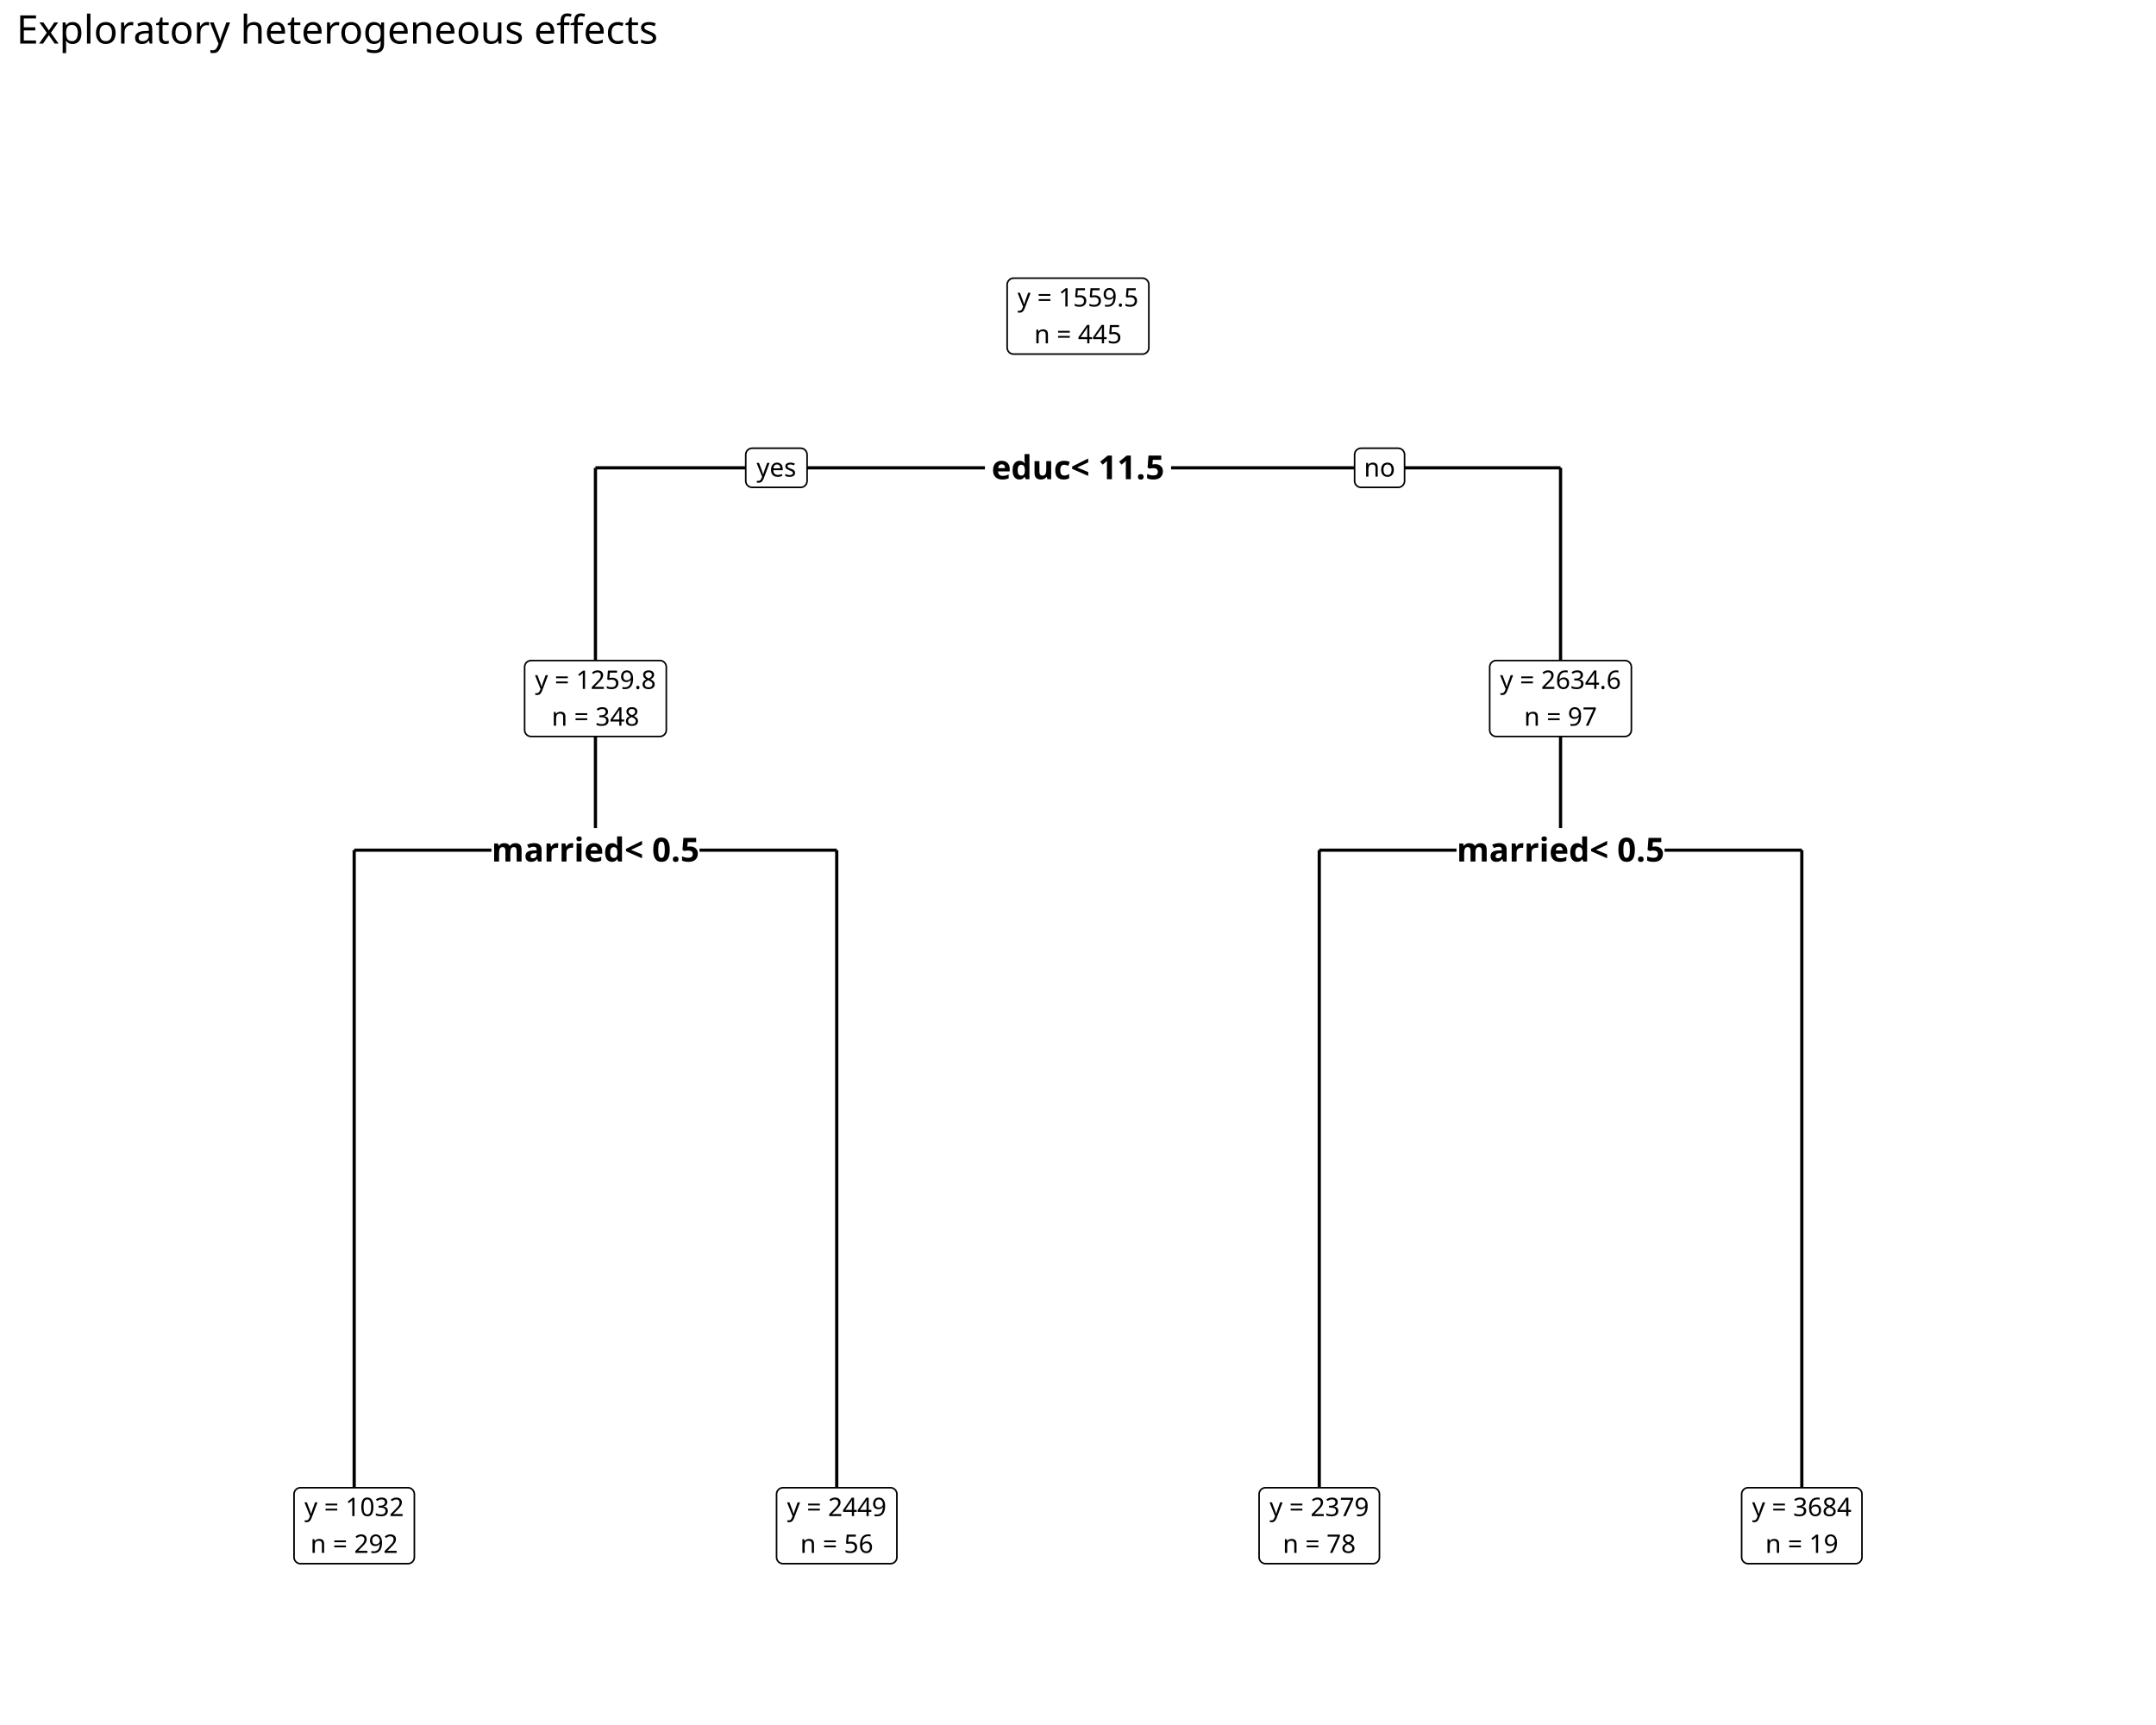
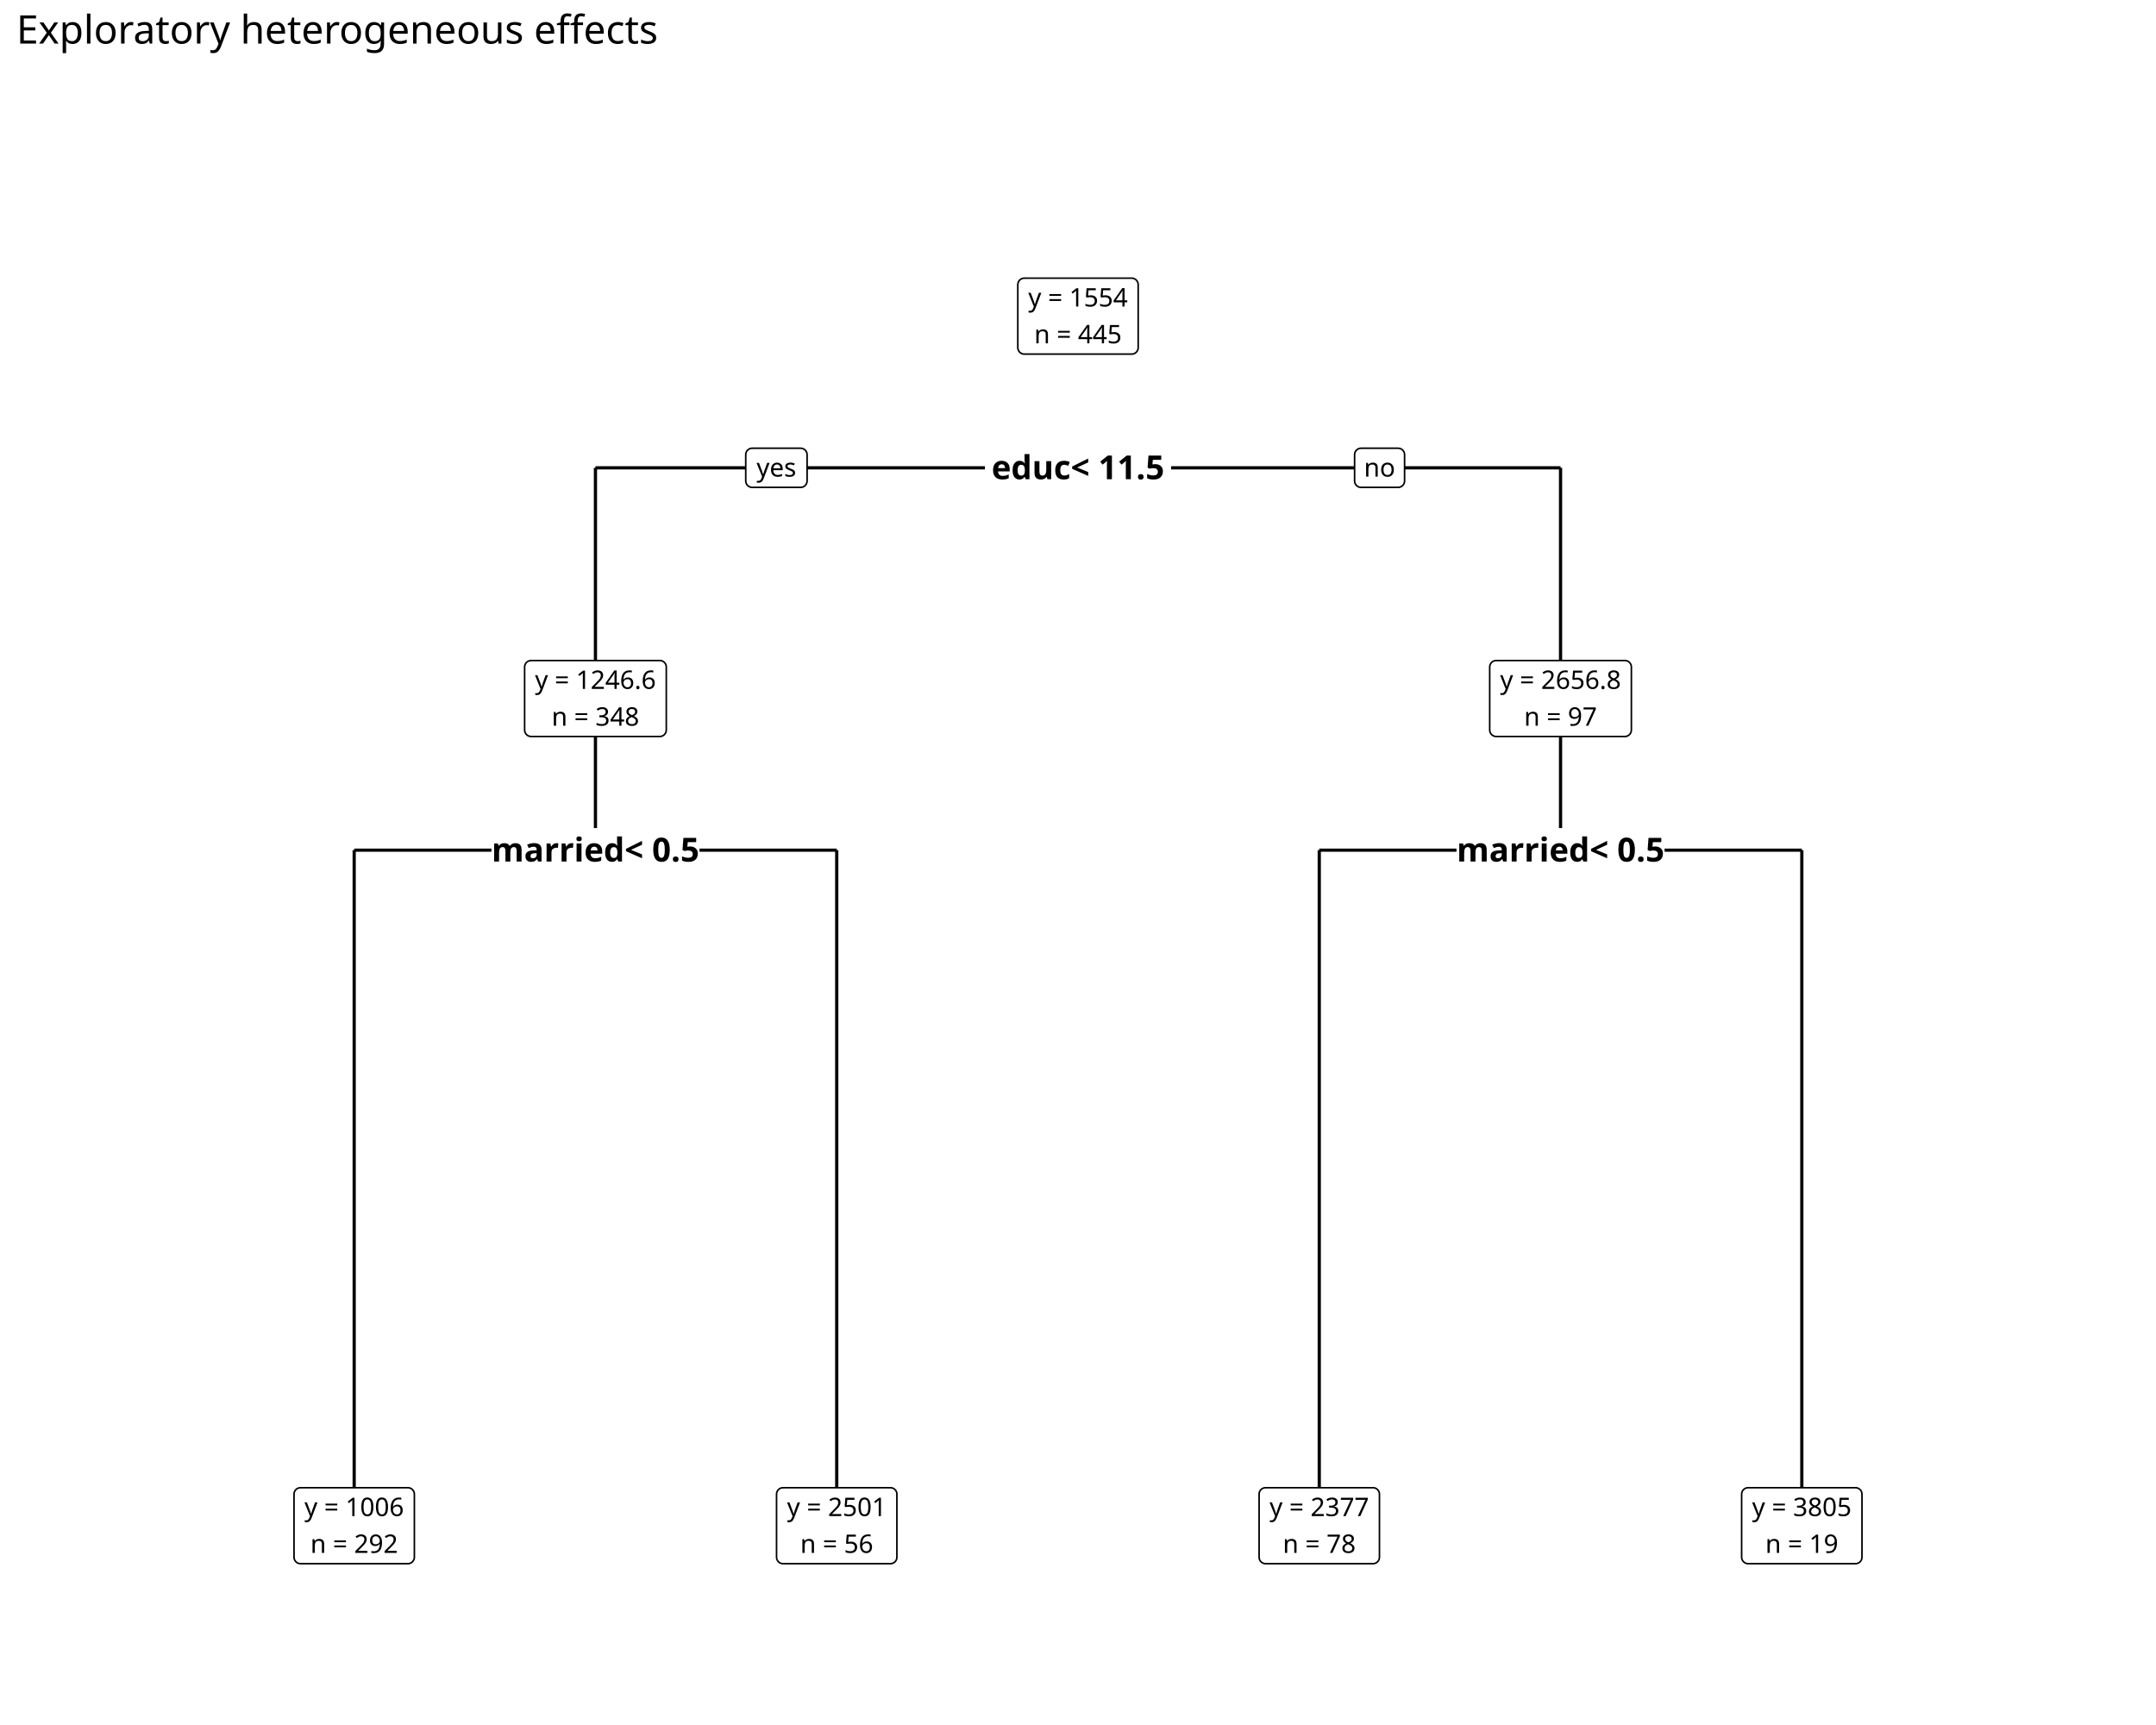
<svg xmlns="http://www.w3.org/2000/svg" class="svglite" data-engine-version="2.0" width="720.00pt" height="576.00pt" viewBox="0 0 720.00 576.00">
  <defs>
    <style type="text/css">
    .svglite line, .svglite polyline, .svglite polygon, .svglite path, .svglite rect, .svglite circle {
      fill: none;
      stroke: #000000;
      stroke-linecap: round;
      stroke-linejoin: round;
      stroke-miterlimit: 10.00;
    }
  </style>
  </defs>
  <rect width="100%" height="100%" style="stroke: none; fill: #FFFFFF;" />
  <defs>
    <clipPath id="cpMC4wMHw3MjAuMDB8MC4wMHw1NzYuMDA=">
      <rect x="0.00" y="0.00" width="720.00" height="576.00" />
    </clipPath>
  </defs>
  <g clip-path="url(#cpMC4wMHw3MjAuMDB8MC4wMHw1NzYuMDA=)">
    <rect x="0.00" y="0.00" width="720.00" height="576.00" style="stroke-width: 1.07; stroke: #FFFFFF; fill: #FFFFFF;" />
  </g>
  <defs>
    <clipPath id="cpNS40OHw3MTQuNTJ8MjIuNzh8NTcwLjUy">
      <rect x="5.48" y="22.78" width="709.04" height="547.74" />
    </clipPath>
  </defs>
  <g clip-path="url(#cpNS40OHw3MTQuNTJ8MjIuNzh8NTcwLjUy)">
    <line x1="198.85" y1="156.21" x2="198.85" y2="283.88" style="stroke-width: 1.07; stroke-linecap: butt;" />
    <line x1="198.85" y1="156.21" x2="521.15" y2="156.21" style="stroke-width: 1.07; stroke-linecap: butt;" />
    <line x1="521.15" y1="156.21" x2="521.15" y2="283.88" style="stroke-width: 1.07; stroke-linecap: butt;" />
    <line x1="118.28" y1="509.45" x2="118.28" y2="283.88" style="stroke-width: 1.07; stroke-linecap: butt;" />
    <line x1="118.28" y1="283.88" x2="279.43" y2="283.88" style="stroke-width: 1.07; stroke-linecap: butt;" />
    <line x1="279.43" y1="509.45" x2="279.43" y2="283.88" style="stroke-width: 1.07; stroke-linecap: butt;" />
    <line x1="440.57" y1="509.45" x2="440.57" y2="283.88" style="stroke-width: 1.07; stroke-linecap: butt;" />
    <line x1="440.57" y1="283.88" x2="601.72" y2="283.88" style="stroke-width: 1.07; stroke-linecap: butt;" />
    <line x1="601.72" y1="509.45" x2="601.72" y2="283.88" style="stroke-width: 1.07; stroke-linecap: butt;" />
    <polygon points="251.20,162.74 267.37,162.74 267.28,162.74 267.63,162.73 267.97,162.66 268.30,162.54 268.60,162.36 268.87,162.14 269.10,161.88 269.28,161.59 269.42,161.27 269.50,160.93 269.53,160.58 269.53,160.58 269.53,151.83 269.53,151.83 269.50,151.48 269.42,151.15 269.28,150.83 269.10,150.53 268.87,150.27 268.60,150.05 268.30,149.88 267.97,149.75 267.63,149.69 267.37,149.67 251.20,149.67 251.46,149.69 251.11,149.67 250.77,149.71 250.43,149.81 250.12,149.96 249.83,150.16 249.58,150.40 249.37,150.67 249.21,150.98 249.10,151.31 249.05,151.66 249.04,151.83 249.04,160.58 249.05,160.41 249.05,160.76 249.10,161.10 249.21,161.43 249.37,161.74 249.58,162.02 249.83,162.26 250.12,162.45 250.43,162.60 250.77,162.70 251.11,162.74 " style="stroke-width: 0.53; fill: #FFFFFF;" />
    <text x="259.28" y="159.14" text-anchor="middle" style="font-size: 8.54px; font-family: sans;" textLength="13.29px" lengthAdjust="spacingAndGlyphs">yes</text>
    <polygon points="454.53,162.74 466.90,162.74 466.82,162.74 467.16,162.73 467.50,162.66 467.83,162.54 468.13,162.36 468.40,162.14 468.63,161.88 468.82,161.59 468.95,161.27 469.04,160.93 469.06,160.58 469.06,160.58 469.06,151.83 469.06,151.83 469.04,151.48 468.95,151.15 468.82,150.83 468.63,150.53 468.40,150.27 468.13,150.05 467.83,149.88 467.50,149.75 467.16,149.69 466.90,149.67 454.53,149.67 454.79,149.69 454.44,149.67 454.10,149.71 453.76,149.81 453.45,149.96 453.16,150.16 452.91,150.40 452.70,150.67 452.54,150.98 452.43,151.31 452.38,151.66 452.37,151.83 452.37,160.58 452.38,160.41 452.38,160.76 452.43,161.10 452.54,161.43 452.70,161.74 452.91,162.02 453.16,162.26 453.45,162.45 453.76,162.60 454.10,162.70 454.44,162.74 " style="stroke-width: 0.53; fill: #FFFFFF;" />
    <text x="460.72" y="159.14" text-anchor="middle" style="font-size: 8.54px; font-family: sans;" textLength="9.50px" lengthAdjust="spacingAndGlyphs">no</text>
    <polygon points="100.35,522.13 136.22,522.13 136.13,522.13 136.48,522.12 136.82,522.05 137.14,521.92 137.44,521.75 137.71,521.53 137.94,521.27 138.13,520.97 138.27,520.66 138.35,520.32 138.38,519.97 138.38,519.97 138.38,498.93 138.38,498.93 138.35,498.58 138.27,498.24 138.13,497.92 137.94,497.63 137.71,497.37 137.44,497.15 137.14,496.97 136.82,496.85 136.48,496.78 136.22,496.77 100.35,496.77 100.61,496.78 100.26,496.77 99.91,496.81 99.58,496.91 99.27,497.05 98.98,497.25 98.73,497.49 98.52,497.77 98.36,498.08 98.25,498.41 98.19,498.75 98.19,498.93 98.19,519.97 98.19,519.80 98.19,520.14 98.25,520.49 98.36,520.82 98.52,521.13 98.73,521.40 98.98,521.64 99.27,521.84 99.58,521.99 99.91,522.09 100.26,522.13 " style="stroke-width: 0.53; fill: #FFFFFF;" />
-     <text x="118.28" y="506.24" text-anchor="middle" style="font-size: 8.54px; font-family: sans;" textLength="32.99px" lengthAdjust="spacingAndGlyphs">y = 1032</text>
+     <text x="118.28" y="506.24" text-anchor="middle" style="font-size: 8.54px; font-family: sans;" textLength="32.99px" lengthAdjust="spacingAndGlyphs">y = 1006</text>
    <text x="118.28" y="518.53" text-anchor="middle" style="font-size: 8.54px; font-family: sans;" textLength="28.72px" lengthAdjust="spacingAndGlyphs">n = 292</text>
    <polygon points="261.49,522.13 297.36,522.13 297.28,522.13 297.62,522.12 297.96,522.05 298.29,521.92 298.59,521.75 298.86,521.53 299.09,521.27 299.28,520.97 299.41,520.66 299.50,520.32 299.52,519.97 299.52,519.97 299.52,498.93 299.52,498.93 299.50,498.58 299.41,498.24 299.28,497.92 299.09,497.63 298.86,497.37 298.59,497.15 298.29,496.97 297.96,496.85 297.62,496.78 297.36,496.77 261.49,496.77 261.75,496.78 261.40,496.77 261.06,496.81 260.72,496.91 260.41,497.05 260.12,497.25 259.87,497.49 259.67,497.77 259.50,498.08 259.39,498.41 259.34,498.75 259.33,498.93 259.33,519.97 259.34,519.80 259.34,520.14 259.39,520.49 259.50,520.82 259.67,521.13 259.87,521.40 260.12,521.64 260.41,521.84 260.72,521.99 261.06,522.09 261.40,522.13 " style="stroke-width: 0.53; fill: #FFFFFF;" />
-     <text x="279.43" y="506.24" text-anchor="middle" style="font-size: 8.54px; font-family: sans;" textLength="32.99px" lengthAdjust="spacingAndGlyphs">y = 2449</text>
+     <text x="279.43" y="506.24" text-anchor="middle" style="font-size: 8.54px; font-family: sans;" textLength="32.99px" lengthAdjust="spacingAndGlyphs">y = 2501</text>
    <text x="279.43" y="518.53" text-anchor="middle" style="font-size: 8.54px; font-family: sans;" textLength="23.97px" lengthAdjust="spacingAndGlyphs">n = 56</text>
    <polygon points="422.64,522.13 458.51,522.13 458.42,522.13 458.77,522.12 459.11,522.05 459.44,521.92 459.74,521.75 460.01,521.53 460.24,521.27 460.42,520.97 460.56,520.66 460.64,520.32 460.67,519.97 460.67,519.97 460.67,498.93 460.67,498.93 460.64,498.58 460.56,498.24 460.42,497.92 460.24,497.63 460.01,497.37 459.74,497.15 459.44,496.97 459.11,496.85 458.77,496.78 458.51,496.77 422.64,496.77 422.90,496.78 422.55,496.77 422.20,496.81 421.87,496.91 421.56,497.05 421.27,497.25 421.02,497.49 420.81,497.77 420.65,498.08 420.54,498.41 420.48,498.75 420.48,498.93 420.48,519.97 420.48,519.80 420.48,520.14 420.54,520.49 420.65,520.82 420.81,521.13 421.02,521.40 421.27,521.64 421.56,521.84 421.87,521.99 422.20,522.09 422.55,522.13 " style="stroke-width: 0.53; fill: #FFFFFF;" />
-     <text x="440.57" y="506.24" text-anchor="middle" style="font-size: 8.54px; font-family: sans;" textLength="32.99px" lengthAdjust="spacingAndGlyphs">y = 2379</text>
+     <text x="440.57" y="506.24" text-anchor="middle" style="font-size: 8.54px; font-family: sans;" textLength="32.99px" lengthAdjust="spacingAndGlyphs">y = 2377</text>
    <text x="440.57" y="518.53" text-anchor="middle" style="font-size: 8.54px; font-family: sans;" textLength="23.97px" lengthAdjust="spacingAndGlyphs">n = 78</text>
    <polygon points="583.78,522.13 619.65,522.13 619.57,522.13 619.92,522.12 620.26,522.05 620.58,521.92 620.88,521.75 621.15,521.53 621.38,521.27 621.57,520.97 621.70,520.66 621.79,520.32 621.81,519.97 621.81,519.97 621.81,498.93 621.81,498.93 621.79,498.58 621.70,498.24 621.57,497.92 621.38,497.63 621.15,497.37 620.88,497.15 620.58,496.97 620.26,496.85 619.92,496.78 619.65,496.77 583.78,496.77 584.04,496.78 583.70,496.77 583.35,496.81 583.02,496.91 582.70,497.05 582.42,497.25 582.17,497.49 581.96,497.77 581.80,498.08 581.68,498.41 581.63,498.75 581.62,498.93 581.62,519.97 581.63,519.80 581.63,520.14 581.68,520.49 581.80,520.82 581.96,521.13 582.17,521.40 582.42,521.64 582.70,521.84 583.02,521.99 583.35,522.09 583.70,522.13 " style="stroke-width: 0.53; fill: #FFFFFF;" />
-     <text x="601.72" y="506.24" text-anchor="middle" style="font-size: 8.54px; font-family: sans;" textLength="32.99px" lengthAdjust="spacingAndGlyphs">y = 3684</text>
+     <text x="601.72" y="506.24" text-anchor="middle" style="font-size: 8.54px; font-family: sans;" textLength="32.99px" lengthAdjust="spacingAndGlyphs">y = 3805</text>
    <text x="601.72" y="518.53" text-anchor="middle" style="font-size: 8.54px; font-family: sans;" textLength="23.97px" lengthAdjust="spacingAndGlyphs">n = 19</text>
-     <polygon points="338.50,118.24 381.50,118.24 381.41,118.24 381.76,118.23 382.10,118.16 382.42,118.04 382.72,117.86 382.99,117.64 383.22,117.38 383.41,117.09 383.54,116.77 383.63,116.43 383.66,116.08 383.66,116.08 383.66,95.04 383.66,95.04 383.63,94.69 383.54,94.35 383.41,94.03 383.22,93.74 382.99,93.48 382.72,93.26 382.42,93.09 382.10,92.96 381.76,92.89 381.50,92.88 338.50,92.88 338.76,92.89 338.42,92.88 338.07,92.92 337.74,93.02 337.42,93.17 337.14,93.37 336.89,93.61 336.68,93.88 336.52,94.19 336.41,94.52 336.35,94.86 336.34,95.04 336.34,116.08 336.35,115.91 336.35,116.26 336.41,116.60 336.52,116.93 336.68,117.24 336.89,117.52 337.14,117.76 337.42,117.95 337.74,118.10 338.07,118.20 338.42,118.24 " style="stroke-width: 0.53; fill: #FFFFFF;" />
-     <text x="360.00" y="102.35" text-anchor="middle" style="font-size: 8.54px; font-family: sans;" textLength="40.11px" lengthAdjust="spacingAndGlyphs">y = 1559.5</text>
+     <polygon points="342.06,118.24 377.94,118.24 377.85,118.24 378.20,118.23 378.54,118.16 378.86,118.04 379.16,117.86 379.43,117.64 379.66,117.38 379.85,117.09 379.99,116.77 380.07,116.43 380.10,116.08 380.10,116.08 380.10,95.04 380.10,95.04 380.07,94.69 379.99,94.35 379.85,94.03 379.66,93.74 379.43,93.48 379.16,93.26 378.86,93.09 378.54,92.96 378.20,92.89 377.94,92.88 342.06,92.88 342.32,92.89 341.98,92.88 341.63,92.92 341.30,93.02 340.98,93.17 340.70,93.37 340.45,93.61 340.24,93.88 340.08,94.19 339.97,94.52 339.91,94.86 339.90,95.04 339.90,116.08 339.91,115.91 339.91,116.26 339.97,116.60 340.08,116.93 340.24,117.24 340.45,117.52 340.70,117.76 340.98,117.95 341.30,118.10 341.63,118.20 341.98,118.24 " style="stroke-width: 0.53; fill: #FFFFFF;" />
+     <text x="360.00" y="102.35" text-anchor="middle" style="font-size: 8.54px; font-family: sans;" textLength="32.99px" lengthAdjust="spacingAndGlyphs">y = 1554</text>
    <text x="360.00" y="114.64" text-anchor="middle" style="font-size: 8.54px; font-family: sans;" textLength="28.72px" lengthAdjust="spacingAndGlyphs">n = 445</text>
    <polygon points="177.36,245.92 220.35,245.92 220.26,245.92 220.61,245.91 220.95,245.84 221.28,245.71 221.58,245.54 221.85,245.32 222.08,245.06 222.26,244.77 222.40,244.45 222.48,244.11 222.51,243.76 222.51,243.76 222.51,222.72 222.51,222.72 222.48,222.37 222.40,222.03 222.26,221.71 222.08,221.42 221.85,221.16 221.58,220.94 221.28,220.76 220.95,220.64 220.61,220.57 220.35,220.56 177.36,220.56 177.62,220.57 177.27,220.56 176.93,220.60 176.59,220.70 176.28,220.85 175.99,221.04 175.74,221.28 175.53,221.56 175.37,221.87 175.26,222.20 175.21,222.54 175.20,222.72 175.20,243.76 175.21,243.59 175.21,243.94 175.26,244.28 175.37,244.61 175.53,244.92 175.74,245.19 175.99,245.43 176.28,245.63 176.59,245.78 176.93,245.88 177.27,245.92 " style="stroke-width: 0.53; fill: #FFFFFF;" />
-     <text x="198.85" y="230.03" text-anchor="middle" style="font-size: 8.54px; font-family: sans;" textLength="40.11px" lengthAdjust="spacingAndGlyphs">y = 1259.8</text>
+     <text x="198.85" y="230.03" text-anchor="middle" style="font-size: 8.54px; font-family: sans;" textLength="40.11px" lengthAdjust="spacingAndGlyphs">y = 1246.6</text>
    <text x="198.85" y="242.32" text-anchor="middle" style="font-size: 8.54px; font-family: sans;" textLength="28.72px" lengthAdjust="spacingAndGlyphs">n = 348</text>
    <polygon points="499.65,245.92 542.64,245.92 542.55,245.92 542.90,245.91 543.24,245.84 543.57,245.71 543.87,245.54 544.14,245.32 544.37,245.06 544.55,244.77 544.69,244.45 544.77,244.11 544.80,243.76 544.80,243.76 544.80,222.72 544.80,222.72 544.77,222.37 544.69,222.03 544.55,221.71 544.37,221.42 544.14,221.16 543.87,220.94 543.57,220.76 543.24,220.64 542.90,220.57 542.64,220.56 499.65,220.56 499.91,220.57 499.56,220.56 499.22,220.60 498.88,220.70 498.57,220.85 498.28,221.04 498.03,221.28 497.82,221.56 497.66,221.87 497.55,222.20 497.50,222.54 497.49,222.72 497.49,243.76 497.50,243.59 497.50,243.94 497.55,244.28 497.66,244.61 497.82,244.92 498.03,245.19 498.28,245.43 498.57,245.63 498.88,245.78 499.22,245.88 499.56,245.92 " style="stroke-width: 0.53; fill: #FFFFFF;" />
-     <text x="521.15" y="230.03" text-anchor="middle" style="font-size: 8.54px; font-family: sans;" textLength="40.11px" lengthAdjust="spacingAndGlyphs">y = 2634.6</text>
+     <text x="521.15" y="230.03" text-anchor="middle" style="font-size: 8.54px; font-family: sans;" textLength="40.11px" lengthAdjust="spacingAndGlyphs">y = 2656.8</text>
    <text x="521.15" y="242.32" text-anchor="middle" style="font-size: 8.54px; font-family: sans;" textLength="23.97px" lengthAdjust="spacingAndGlyphs">n = 97</text>
    <polygon points="331.08,163.61 388.92,163.61 388.83,163.60 389.18,163.59 389.52,163.52 389.84,163.40 390.14,163.22 390.41,163.00 390.64,162.74 390.83,162.45 390.96,162.13 391.05,161.79 391.08,161.45 391.08,161.45 391.08,150.97 391.08,150.97 391.05,150.62 390.96,150.28 390.83,149.96 390.64,149.67 390.41,149.41 390.14,149.19 389.84,149.02 389.52,148.89 389.18,148.82 388.92,148.81 331.08,148.81 331.34,148.82 331.00,148.81 330.65,148.85 330.32,148.95 330.00,149.10 329.72,149.29 329.47,149.54 329.26,149.81 329.10,150.12 328.99,150.45 328.93,150.79 328.92,150.97 328.92,161.45 328.93,161.27 328.93,161.62 328.99,161.96 329.10,162.29 329.26,162.60 329.47,162.88 329.72,163.12 330.00,163.32 330.32,163.46 330.65,163.56 331.00,163.60 " style="stroke-width: nan; stroke: none; fill: #FFFFFF;" />
    <text x="360.00" y="160.01" text-anchor="middle" style="font-size: 11.04px; font-weight: bold; font-family: sans;" textLength="54.95px" lengthAdjust="spacingAndGlyphs">educ&lt; 11.5</text>
    <polygon points="166.27,291.28 231.44,291.28 231.35,291.28 231.70,291.27 232.04,291.20 232.37,291.07 232.67,290.90 232.94,290.68 233.17,290.42 233.35,290.13 233.49,289.81 233.57,289.47 233.60,289.12 233.60,289.12 233.60,278.65 233.60,278.65 233.57,278.30 233.49,277.96 233.35,277.64 233.17,277.35 232.94,277.09 232.67,276.87 232.37,276.69 232.04,276.57 231.70,276.50 231.44,276.49 166.27,276.49 166.53,276.50 166.18,276.49 165.84,276.53 165.50,276.63 165.19,276.77 164.90,276.97 164.65,277.21 164.44,277.49 164.28,277.80 164.17,278.13 164.12,278.47 164.11,278.65 164.11,289.12 164.12,288.95 164.12,289.30 164.17,289.64 164.28,289.97 164.44,290.28 164.65,290.56 164.90,290.80 165.19,290.99 165.50,291.14 165.84,291.24 166.18,291.28 " style="stroke-width: nan; stroke: none; fill: #FFFFFF;" />
    <text x="198.85" y="287.68" text-anchor="middle" style="font-size: 11.04px; font-weight: bold; font-family: sans;" textLength="62.29px" lengthAdjust="spacingAndGlyphs">married&lt; 0.5</text>
    <polygon points="488.56,291.28 553.73,291.28 553.64,291.28 553.99,291.27 554.33,291.20 554.66,291.07 554.96,290.90 555.23,290.68 555.46,290.42 555.64,290.13 555.78,289.81 555.86,289.47 555.89,289.12 555.89,289.12 555.89,278.65 555.89,278.65 555.86,278.30 555.78,277.96 555.64,277.64 555.46,277.35 555.23,277.09 554.96,276.87 554.66,276.69 554.33,276.57 553.99,276.50 553.73,276.49 488.56,276.49 488.82,276.50 488.47,276.49 488.13,276.53 487.79,276.63 487.48,276.77 487.19,276.97 486.94,277.21 486.73,277.49 486.57,277.80 486.46,278.13 486.41,278.47 486.40,278.65 486.40,289.12 486.41,288.95 486.41,289.30 486.46,289.64 486.57,289.97 486.73,290.28 486.94,290.56 487.19,290.80 487.48,290.99 487.79,291.14 488.13,291.24 488.47,291.28 " style="stroke-width: nan; stroke: none; fill: #FFFFFF;" />
    <text x="521.15" y="287.68" text-anchor="middle" style="font-size: 11.04px; font-weight: bold; font-family: sans;" textLength="62.29px" lengthAdjust="spacingAndGlyphs">married&lt; 0.5</text>
  </g>
  <g clip-path="url(#cpMC4wMHw3MjAuMDB8MC4wMHw1NzYuMDA=)">
    <text x="5.48" y="14.56" style="font-size: 13.20px; font-family: sans;" textLength="201.09px" lengthAdjust="spacingAndGlyphs">Exploratory heterogeneous effects</text>
  </g>
</svg>
